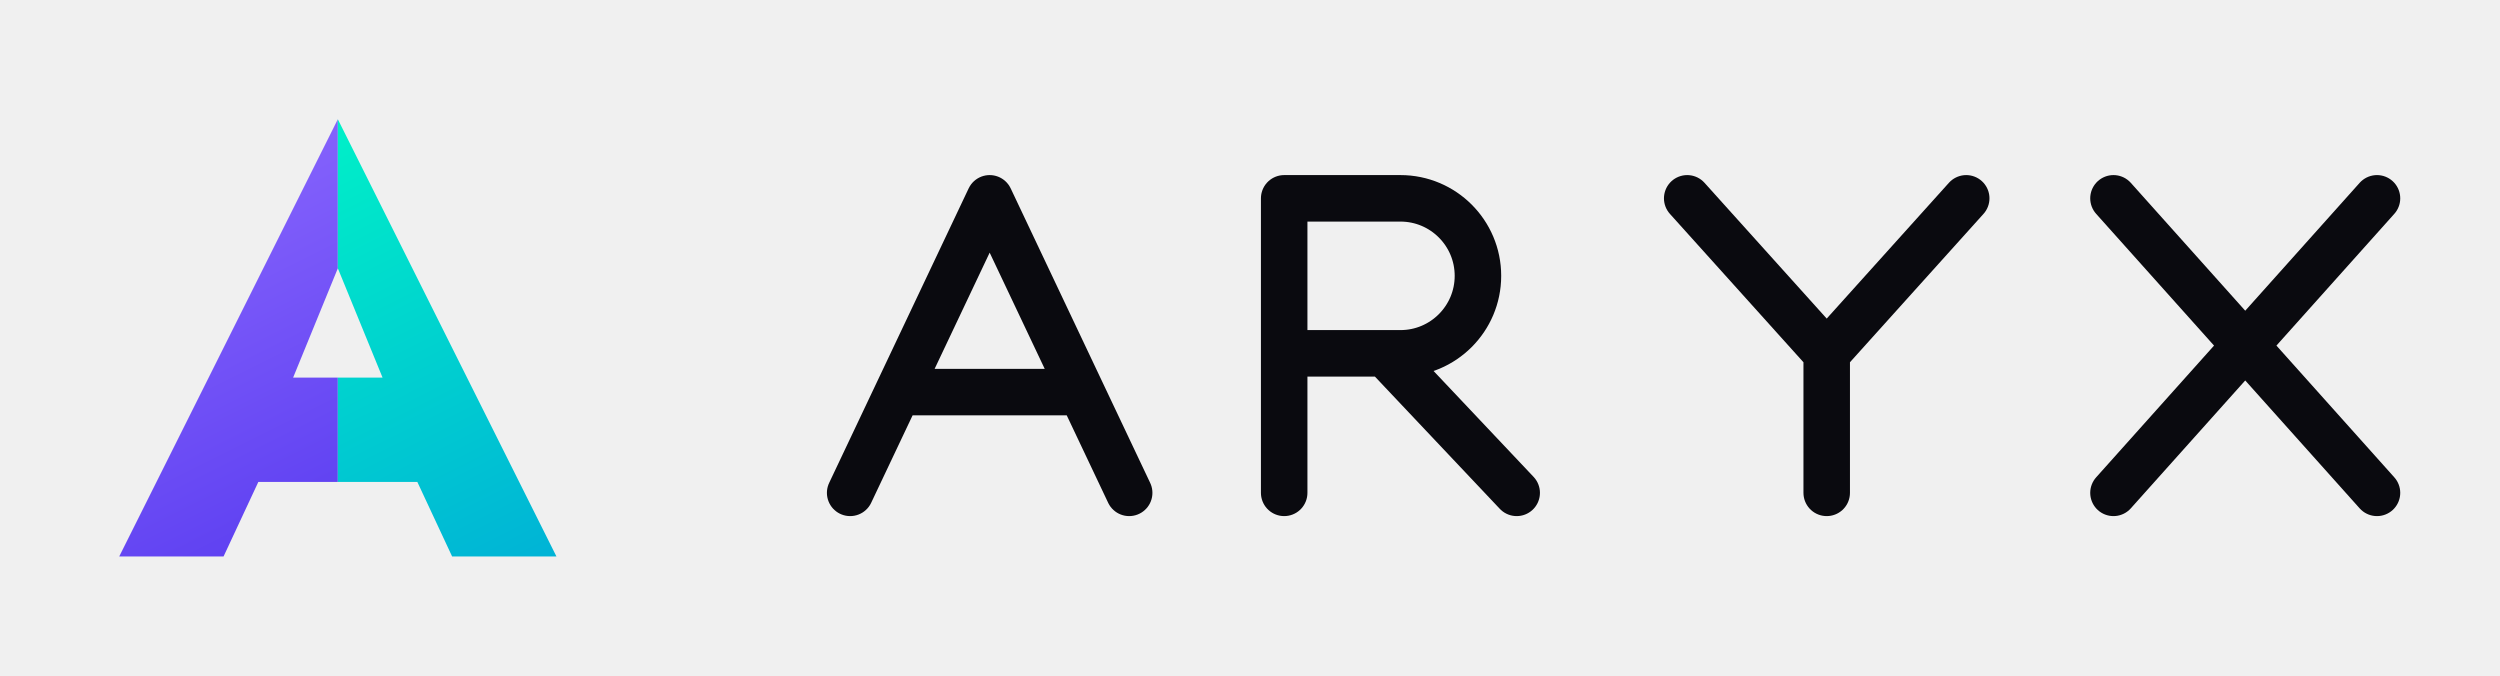
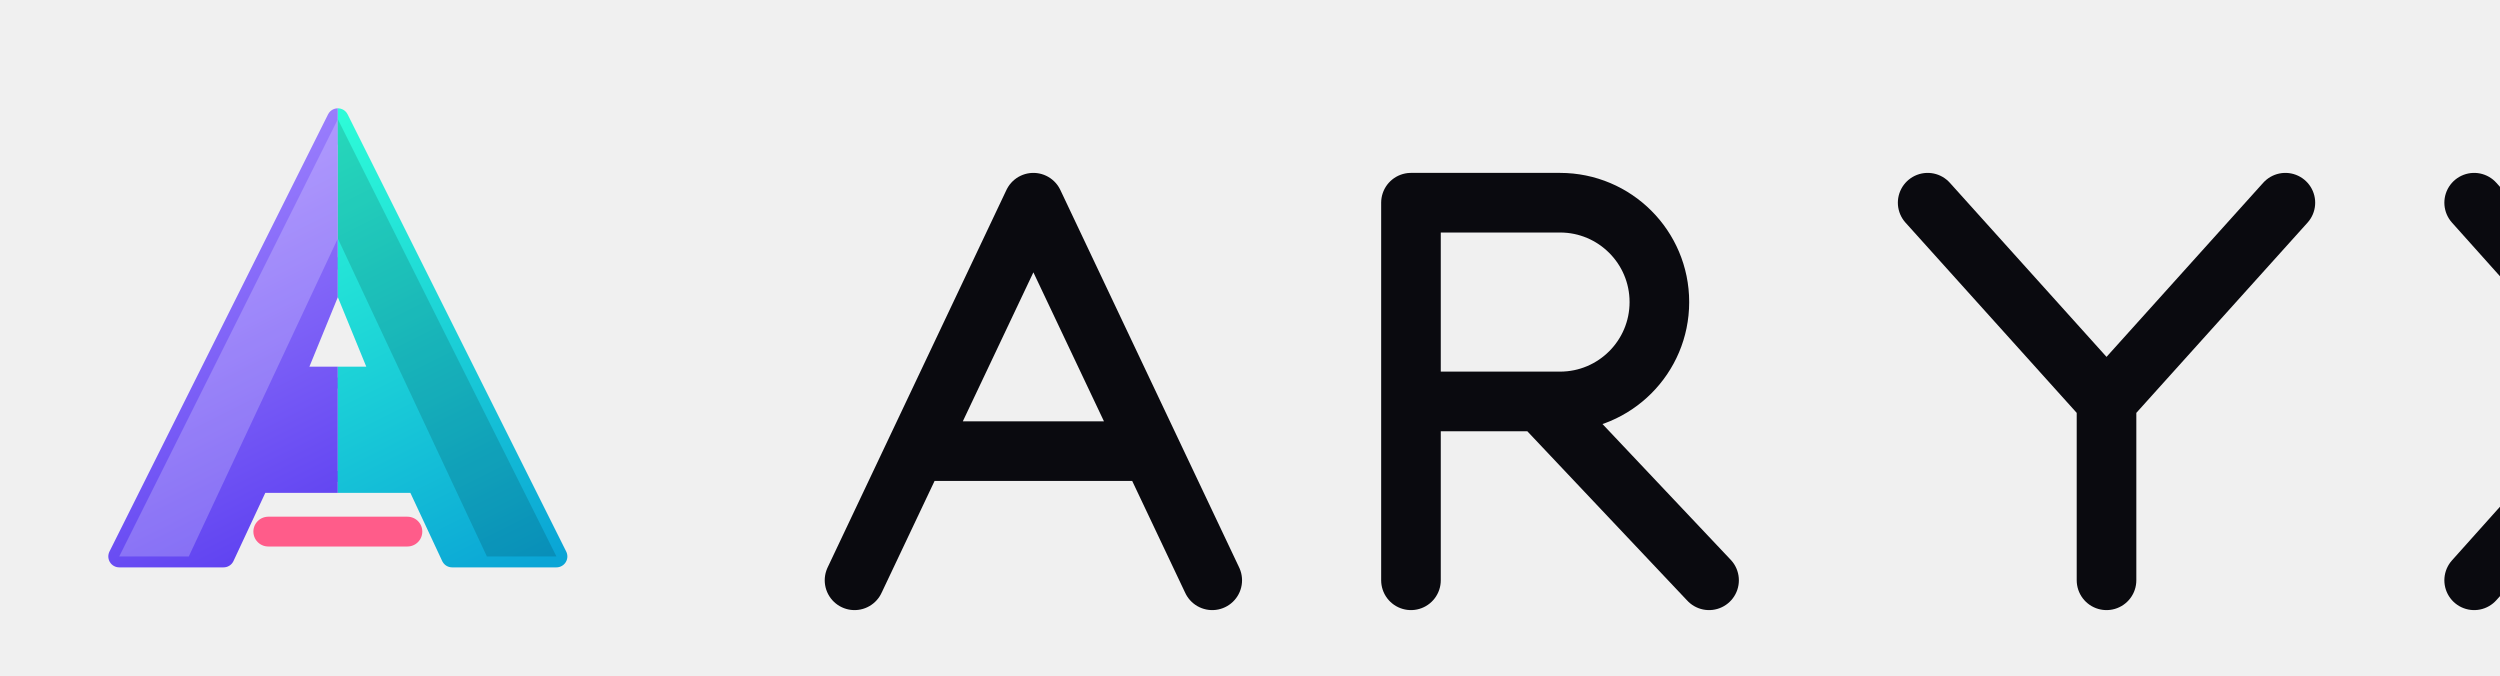
<svg xmlns="http://www.w3.org/2000/svg" viewBox="0 0 251.6 68" role="img" aria-label="ARYX logo">
-   <defs>
-     <linearGradient id="g" gradientUnits="userSpaceOnUse" x1="0" y1="0" x2="48" y2="48">
-       <stop offset="0" stop-color="#7c5cff" />
-       <stop offset="1" stop-color="#00e5c0" />
-     </linearGradient>
-     <linearGradient id="fl" gradientUnits="userSpaceOnUse" x1="2" y1="2" x2="24" y2="46">
-       <stop offset="0" stop-color="#8f6bff" />
-       <stop offset="1" stop-color="#5a3df0" />
-     </linearGradient>
-     <linearGradient id="fr" gradientUnits="userSpaceOnUse" x1="24" y1="2" x2="46" y2="46">
-       <stop offset="0" stop-color="#00f0c8" />
-       <stop offset="1" stop-color="#00b3d6" />
-     </linearGradient>
-   </defs>
-   <g transform="translate(10.0,10.0) scale(1.0)">
+   <g transform="translate(10,10)">
+     <defs>
+       <linearGradient id="cl" gradientUnits="userSpaceOnUse" x1="2" y1="2" x2="24" y2="46">
+         <stop offset="0" stop-color="#a78bff" />
+         <stop offset="1" stop-color="#5a3df0" />
+       </linearGradient>
+       <linearGradient id="cr" gradientUnits="userSpaceOnUse" x1="24" y1="2" x2="46" y2="46">
+         <stop offset="0" stop-color="#2dfbd8" />
+         <stop offset="1" stop-color="#0aa5d6" />
+       </linearGradient>
+     </defs>
    <defs>
      <clipPath id="L">
-         <rect x="0" y="0" width="24" height="48" />
+         <rect width="24" height="48" />
      </clipPath>
      <clipPath id="R">
-         <rect x="24" y="0" width="24" height="48" />
+         <rect x="24" width="24" height="48" />
+       </clipPath>
+       <clipPath id="A">
+         <path d="M24 2 L46 46 H35.5 L32 38.5 H16 L12.5 46 H2 Z M24 17 L19.5 28 H28.5 Z" clip-rule="evenodd" />
      </clipPath>
    </defs>
-     <path d="M24 2 L46 46 H35.5 L32 38.5 H16 L12.5 46 H2 Z M24 17 L19.5 28 H28.5 Z" fill="url(#fl)" fill-rule="evenodd" clip-path="url(#L)" />
-     <path d="M24 2 L46 46 H35.5 L32 38.5 H16 L12.5 46 H2 Z M24 17 L19.5 28 H28.5 Z" fill="url(#fr)" fill-rule="evenodd" clip-path="url(#R)" />
+     <g stroke-linejoin="round" stroke-width="2.2">
+       <path d="M24 2 L46 46 H35.5 L32 38.5 H16 L12.5 46 H2 Z M24 17 L19.5 28 H28.5 Z" fill="url(#cl)" stroke="url(#cl)" fill-rule="evenodd" clip-path="url(#L)" />
+       <path d="M24 2 L46 46 H35.5 L32 38.5 H16 L12.5 46 H2 Z M24 17 L19.5 28 H28.5 Z" fill="url(#cr)" stroke="url(#cr)" fill-rule="evenodd" clip-path="url(#R)" />
+     </g>
+     <g clip-path="url(#A)">
+       <path d="M24 2 L2 46 H9 L24 14 Z" fill="#fff" fill-opacity=".22" />
+       <path d="M24 2 L46 46 H39 L24 14 Z" fill="#000" fill-opacity=".14" />
+     </g>
+     <path d="M17 43.5 H31" stroke="#ff5c8a" stroke-width="3" stroke-linecap="round" />
  </g>
-   <g transform="translate(84.0,18.4) scale(0.78)">
+   <g transform="translate(84,18.4)">
    <g fill="none" stroke="#0a0a0f" stroke-width="6" stroke-linecap="round" stroke-linejoin="round">
      <g transform="translate(0,0)">
        <path d="M2 40 L20 2 L38 40 M9.5 27 H30.5" />
      </g>
      <g transform="translate(54,0)">
        <path d="M4 40 V2 H19 A10 10 0 0 1 19 22 H4 M17 22 L34 40" />
      </g>
      <g transform="translate(108,0)">
        <path d="M2 2 L20 22 L38 2 M20 22 V40" />
      </g>
      <g transform="translate(162,0)">
        <path d="M3 2 L37 40 M37 2 L3 40" />
      </g>
    </g>
  </g>
</svg>
